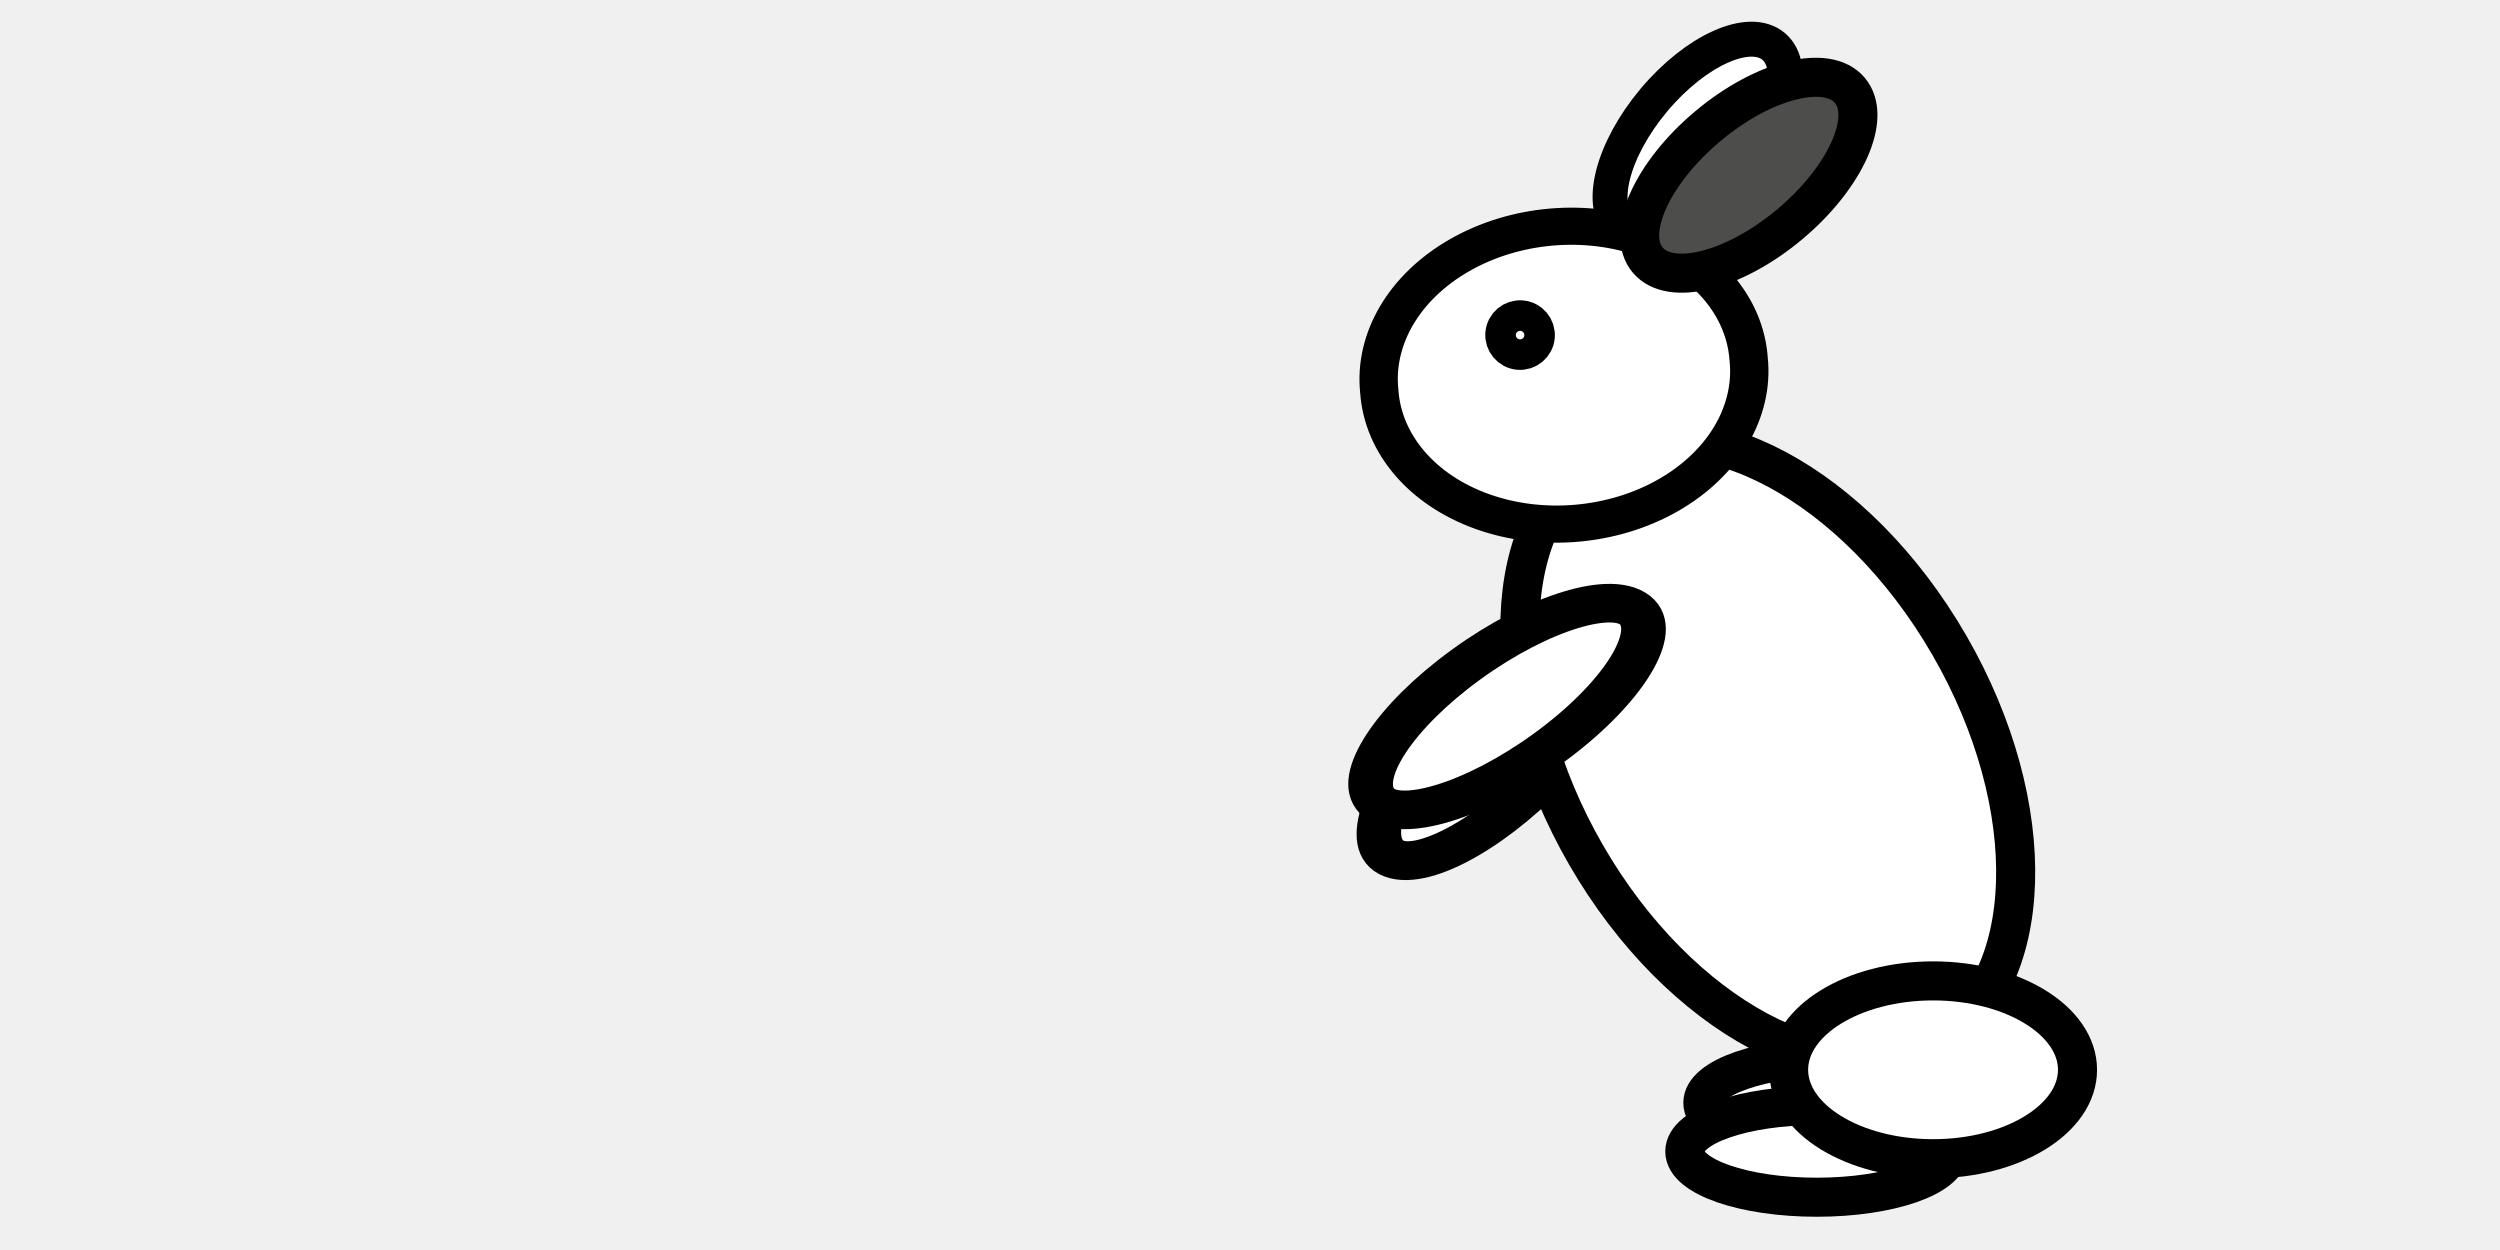
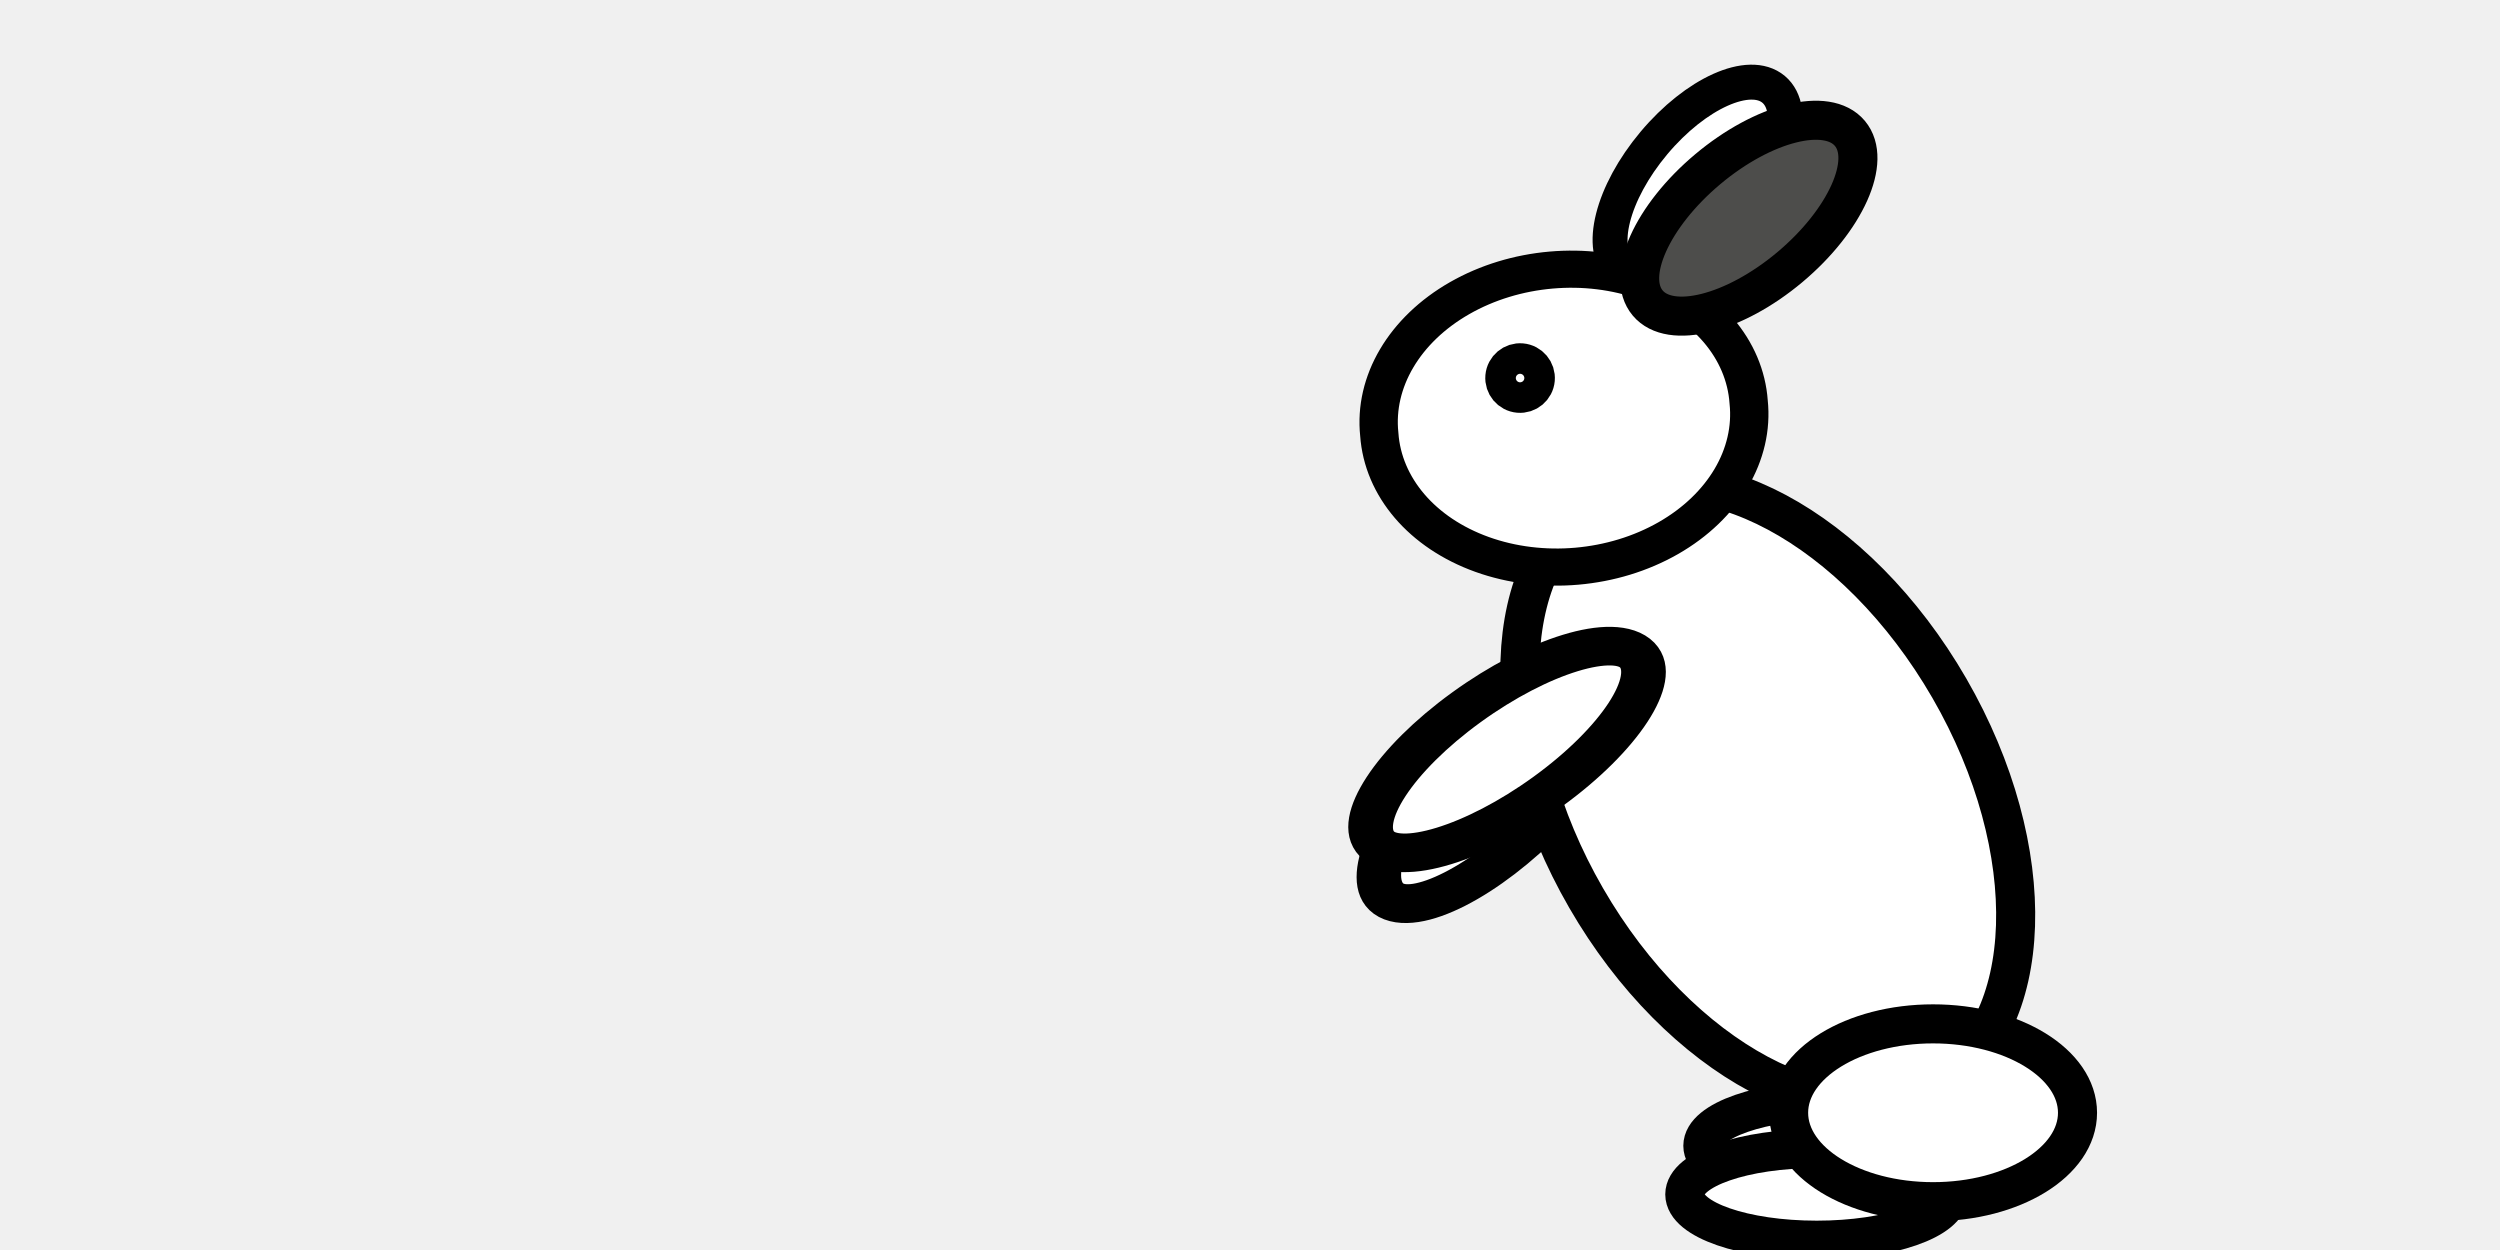
<svg xmlns="http://www.w3.org/2000/svg" width="64" height="32" id="svg2" version="1.1">
  <defs id="defs4" />
  <g id="layer1" transform="translate(0,-1020.362)">
-     <path style="fill:#ffffff;fill-opacity:1;stroke:#000000;stroke-opacity:1" id="path3772-7" d="m 13.582,7.609 a 3.378,1.636 0 1 1 -6.756,0 3.378,1.636 0 1 1 6.756,0 z" transform="matrix(-0.5751772,0.6854696,0.6854696,0.5751772,44.11478,1012.494)" />
-     <path transform="matrix(-1,0,0,1,64.49983,1019.118)" style="fill:#ffffff;fill-opacity:1;stroke:#000000;stroke-opacity:1" id="path3766-3" d="m 20.907,29.476 a 3.378,1.173 0 1 1 -6.756,0 3.378,1.173 0 1 1 6.756,0 z" />
-     <path style="fill:#ffffff;fill-opacity:1;stroke:#000000;stroke-opacity:1" id="path3766" d="m 20.907,29.476 a 3.378,1.173 0 1 1 -6.756,0 3.378,1.173 0 1 1 6.756,0 z" transform="matrix(-1,0,0,1,64.0376,1020.362)" />
-     <path style="fill:#ffffff;fill-opacity:1;stroke:#000000;stroke-opacity:1" id="path3792" d="m 21.191,22.151 a 1.422,3.804 0 1 1 -2.844,0 1.422,3.804 0 1 1 2.844,0 z" transform="matrix(-0.8553358,-0.6178862,-0.752381,0.7776851,71.98431,1034.297)" />
-     <path style="fill:#ffffff;fill-opacity:1;stroke:#000000;stroke-opacity:1" id="path3768" d="m 18.631,21.298 a 5.369,8.64 0 1 1 -10.738,0 5.369,8.64 0 1 1 10.738,0 z" transform="matrix(-0.8660254,0.5,0.5,0.8660254,46.09099,1014.491)" />
-     <path style="fill:#ffffff;fill-opacity:1;stroke:#000000;stroke-opacity:1" id="path3770" d="m 21.618,9.849 a 4.836,3.947 0 1 1 -9.671,0 4.836,3.947 0 1 1 9.671,0 z" transform="matrix(-0.9777471,0.08554179,0.08282272,0.946668,55.63086,1019.207)" />
-     <path style="fill:#4d4d4b;fill-opacity:1;stroke:#000000;stroke-opacity:1" id="path3772" d="m 13.582,7.609 a 3.378,1.636 0 1 1 -6.756,0 3.378,1.636 0 1 1 6.756,0 z" transform="matrix(-0.7660444,0.6427876,0.6427876,0.7660444,47.69472,1012.46)" />
-     <path style="fill:#ffffff;fill-opacity:1;stroke:#000000;stroke-opacity:1" id="path3794" d="m 20.48,9.707 a 0.391,0.391 0 1 1 -0.782,0 0.391,0.391 0 1 1 0.782,0 z" transform="matrix(-0.9961947,-0.08715574,-0.08715574,0.9961947,59.77252,1021.021)" />
-     <path style="fill:#ffffff;fill-opacity:1;stroke:#000000;stroke-opacity:1" id="path3796" d="m 17.493,27.947 a 3.698,2.276 0 1 1 -7.396,0 3.698,2.276 0 1 1 7.396,0 z" transform="matrix(-1,0,0,1,63.28145,1019.802)" />
-     <path style="fill:#ffffff;fill-opacity:1;stroke:#000000;stroke-opacity:1" id="path3792-4" d="m 21.191,22.151 a 1.422,3.804 0 1 1 -2.844,0 1.422,3.804 0 1 1 2.844,0 z" transform="matrix(-0.7350465,-0.7570266,-0.8759943,0.6352208,72.51579,1039.344)" />
+     <path style="fill:#ffffff;fill-opacity:1;stroke:#000000;stroke-opacity:1" id="path3772-7" d="m 13.582,7.609 a 3.378,1.636 0 1 1 -6.756,0 3.378,1.636 0 1 1 6.756,0 z" transform="matrix(-0.5751772,0.6854696,0.6854696,0.5751772,44.11478,1013.594)" />
+     <path transform="matrix(-1,0,0,1,64.49983,1020.218)" style="fill:#ffffff;fill-opacity:1;stroke:#000000;stroke-opacity:1" id="path3766-3" d="m 20.907,29.476 a 3.378,1.173 0 1 1 -6.756,0 3.378,1.173 0 1 1 6.756,0 z" />
+     <path style="fill:#ffffff;fill-opacity:1;stroke:#000000;stroke-opacity:1" id="path3766" d="m 20.907,29.476 a 3.378,1.173 0 1 1 -6.756,0 3.378,1.173 0 1 1 6.756,0 z" transform="matrix(-1,0,0,1,64.0376,1021.462)" />
+     <path style="fill:#ffffff;fill-opacity:1;stroke:#000000;stroke-opacity:1" id="path3792" d="m 21.191,22.151 a 1.422,3.804 0 1 1 -2.844,0 1.422,3.804 0 1 1 2.844,0 z" transform="matrix(-0.8553358,-0.6178862,-0.752381,0.7776851,71.98431,1035.397)" />
+     <path style="fill:#ffffff;fill-opacity:1;stroke:#000000;stroke-opacity:1" id="path3768" d="m 18.631,21.298 a 5.369,8.64 0 1 1 -10.738,0 5.369,8.64 0 1 1 10.738,0 z" transform="matrix(-0.8660254,0.5,0.5,0.8660254,46.09099,1015.591)" />
+     <path style="fill:#ffffff;fill-opacity:1;stroke:#000000;stroke-opacity:1" id="path3770" d="m 21.618,9.849 a 4.836,3.947 0 1 1 -9.671,0 4.836,3.947 0 1 1 9.671,0 z" transform="matrix(-0.9777471,0.08554179,0.08282272,0.946668,55.63086,1020.307)" />
+     <path style="fill:#4d4d4b;fill-opacity:1;stroke:#000000;stroke-opacity:1" id="path3772" d="m 13.582,7.609 a 3.378,1.636 0 1 1 -6.756,0 3.378,1.636 0 1 1 6.756,0 z" transform="matrix(-0.7660444,0.6427876,0.6427876,0.7660444,47.69472,1013.56)" />
+     <path style="fill:#ffffff;fill-opacity:1;stroke:#000000;stroke-opacity:1" id="path3794" d="m 20.48,9.707 a 0.391,0.391 0 1 1 -0.782,0 0.391,0.391 0 1 1 0.782,0 z" transform="matrix(-0.9961947,-0.08715574,-0.08715574,0.9961947,59.77252,1022.121)" />
+     <path style="fill:#ffffff;fill-opacity:1;stroke:#000000;stroke-opacity:1" id="path3796" d="m 17.493,27.947 a 3.698,2.276 0 1 1 -7.396,0 3.698,2.276 0 1 1 7.396,0 z" transform="matrix(-1,0,0,1,63.28145,1020.902)" />
+     <path style="fill:#ffffff;fill-opacity:1;stroke:#000000;stroke-opacity:1" id="path3792-4" d="m 21.191,22.151 a 1.422,3.804 0 1 1 -2.844,0 1.422,3.804 0 1 1 2.844,0 z" transform="matrix(-0.7350465,-0.7570266,-0.8759943,0.6352208,72.51579,1040.444)" />
  </g>
</svg>
